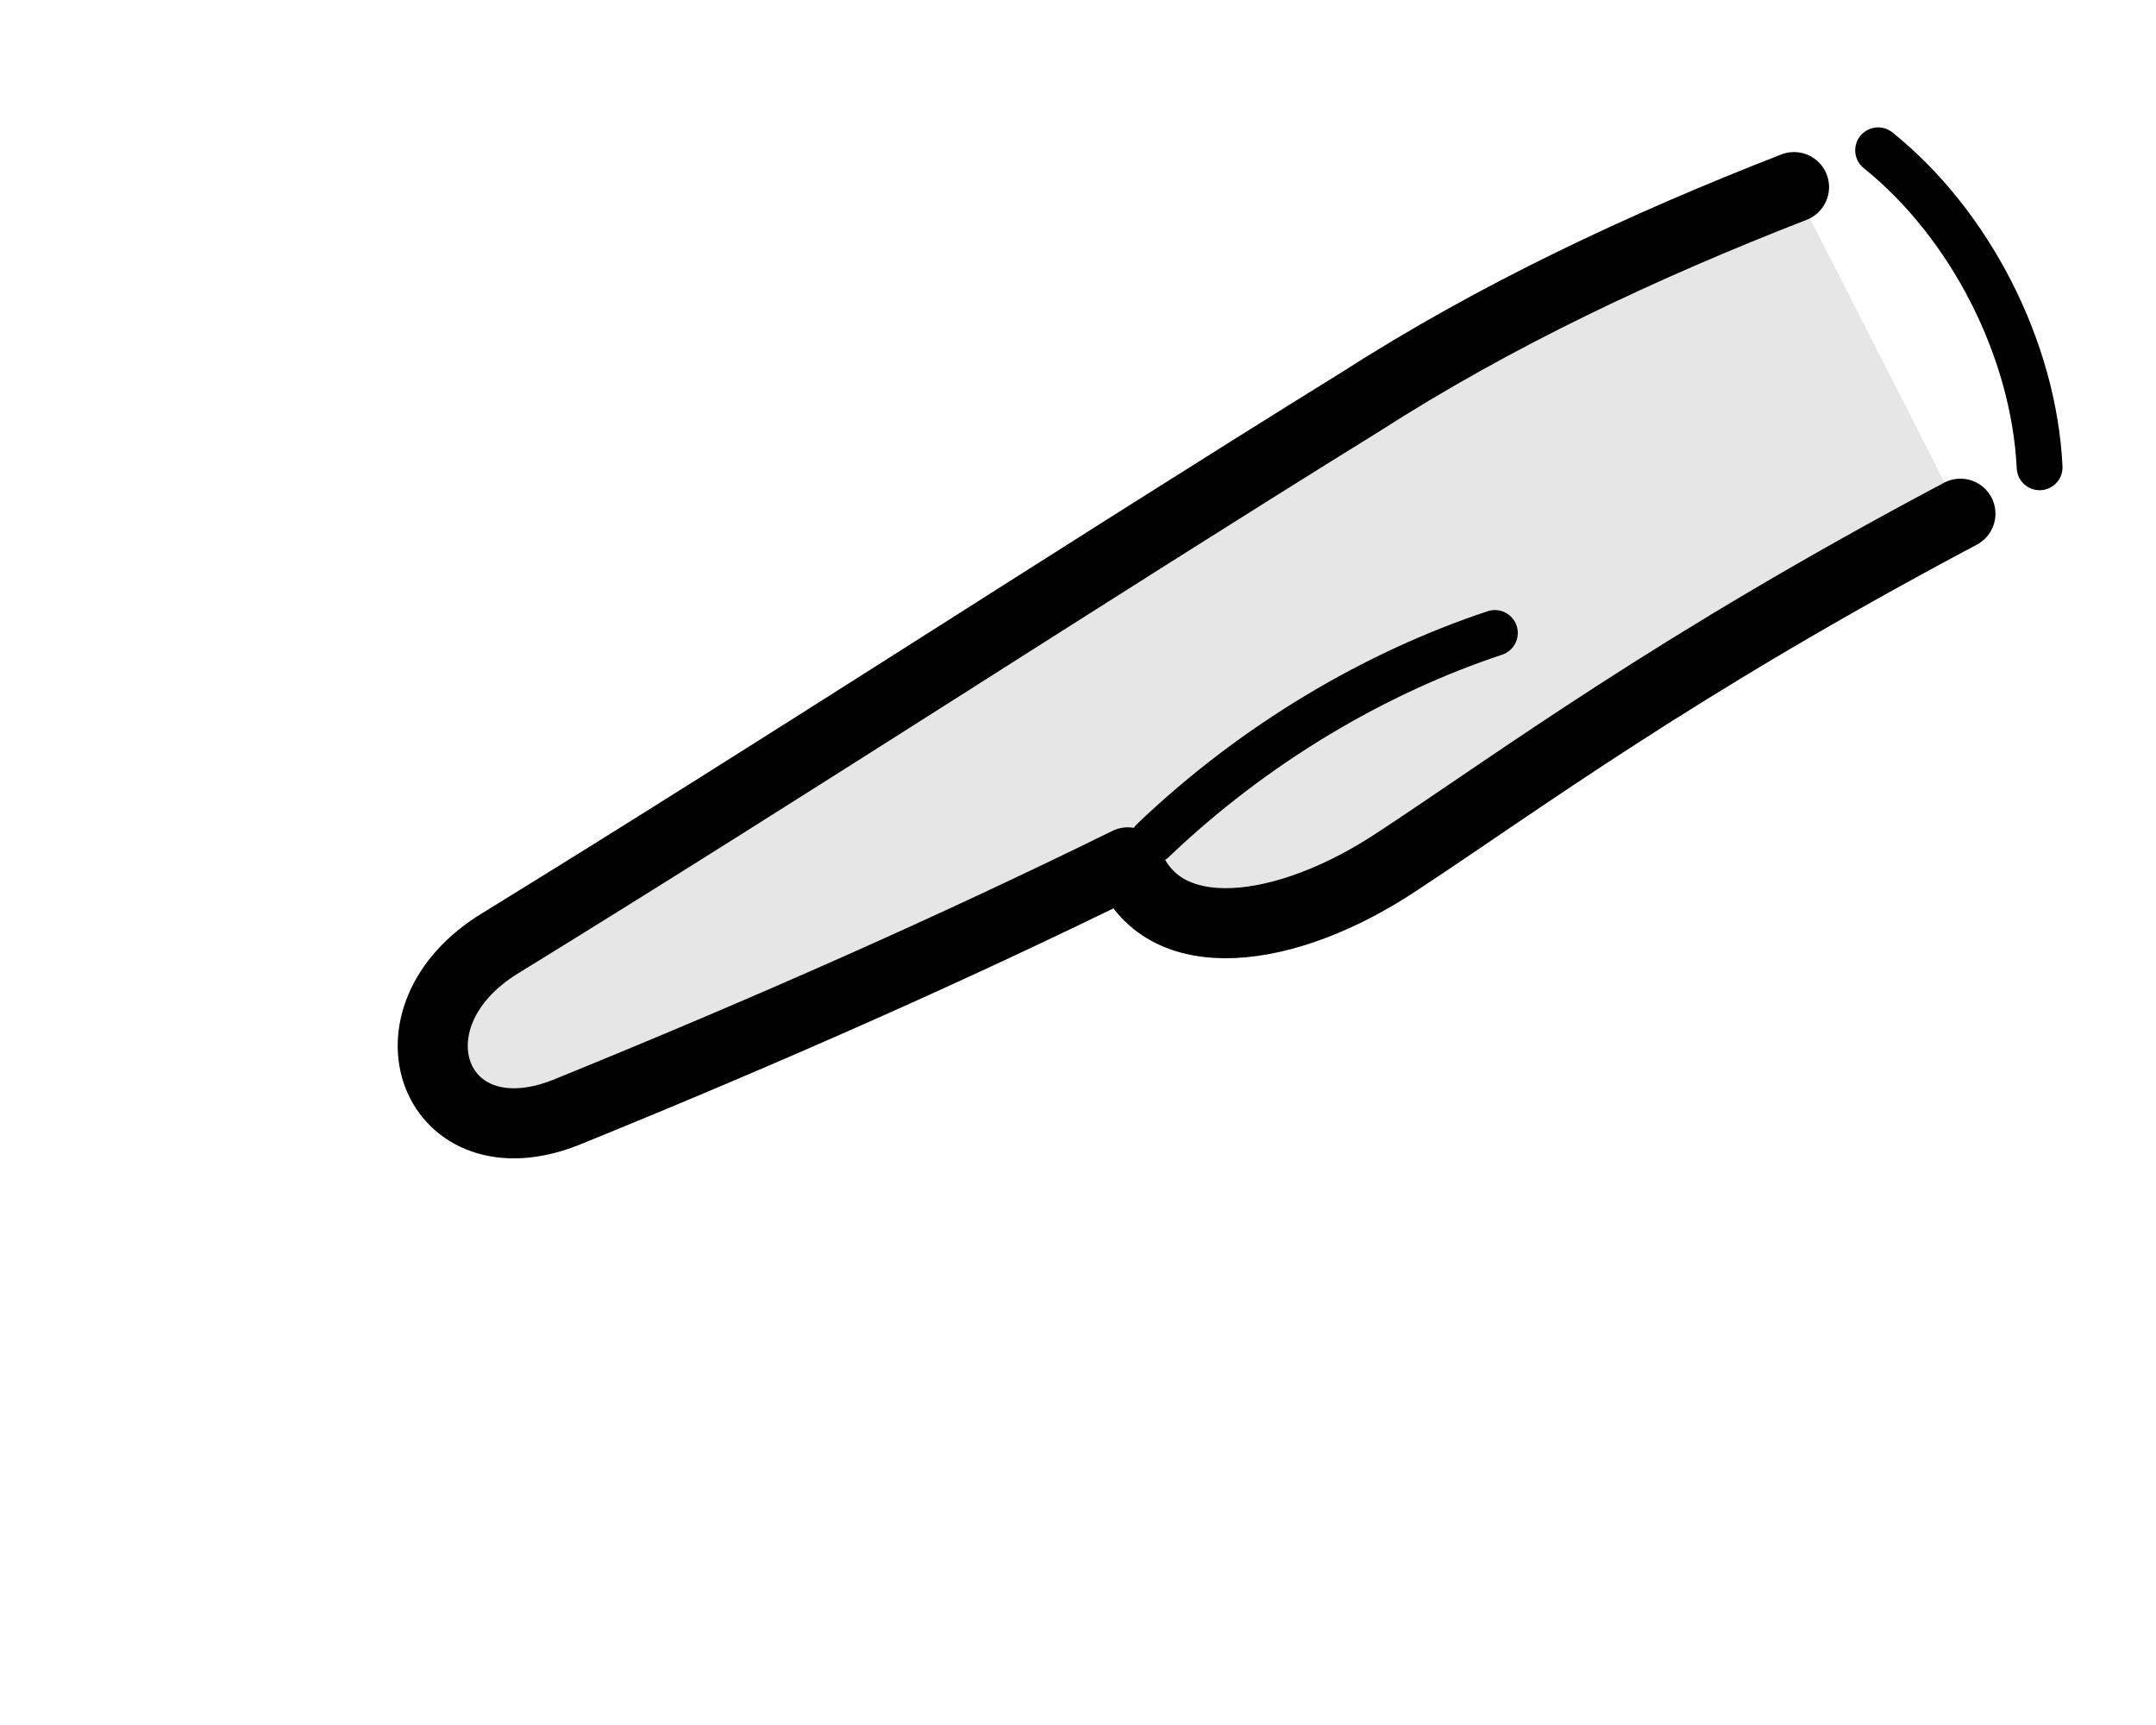
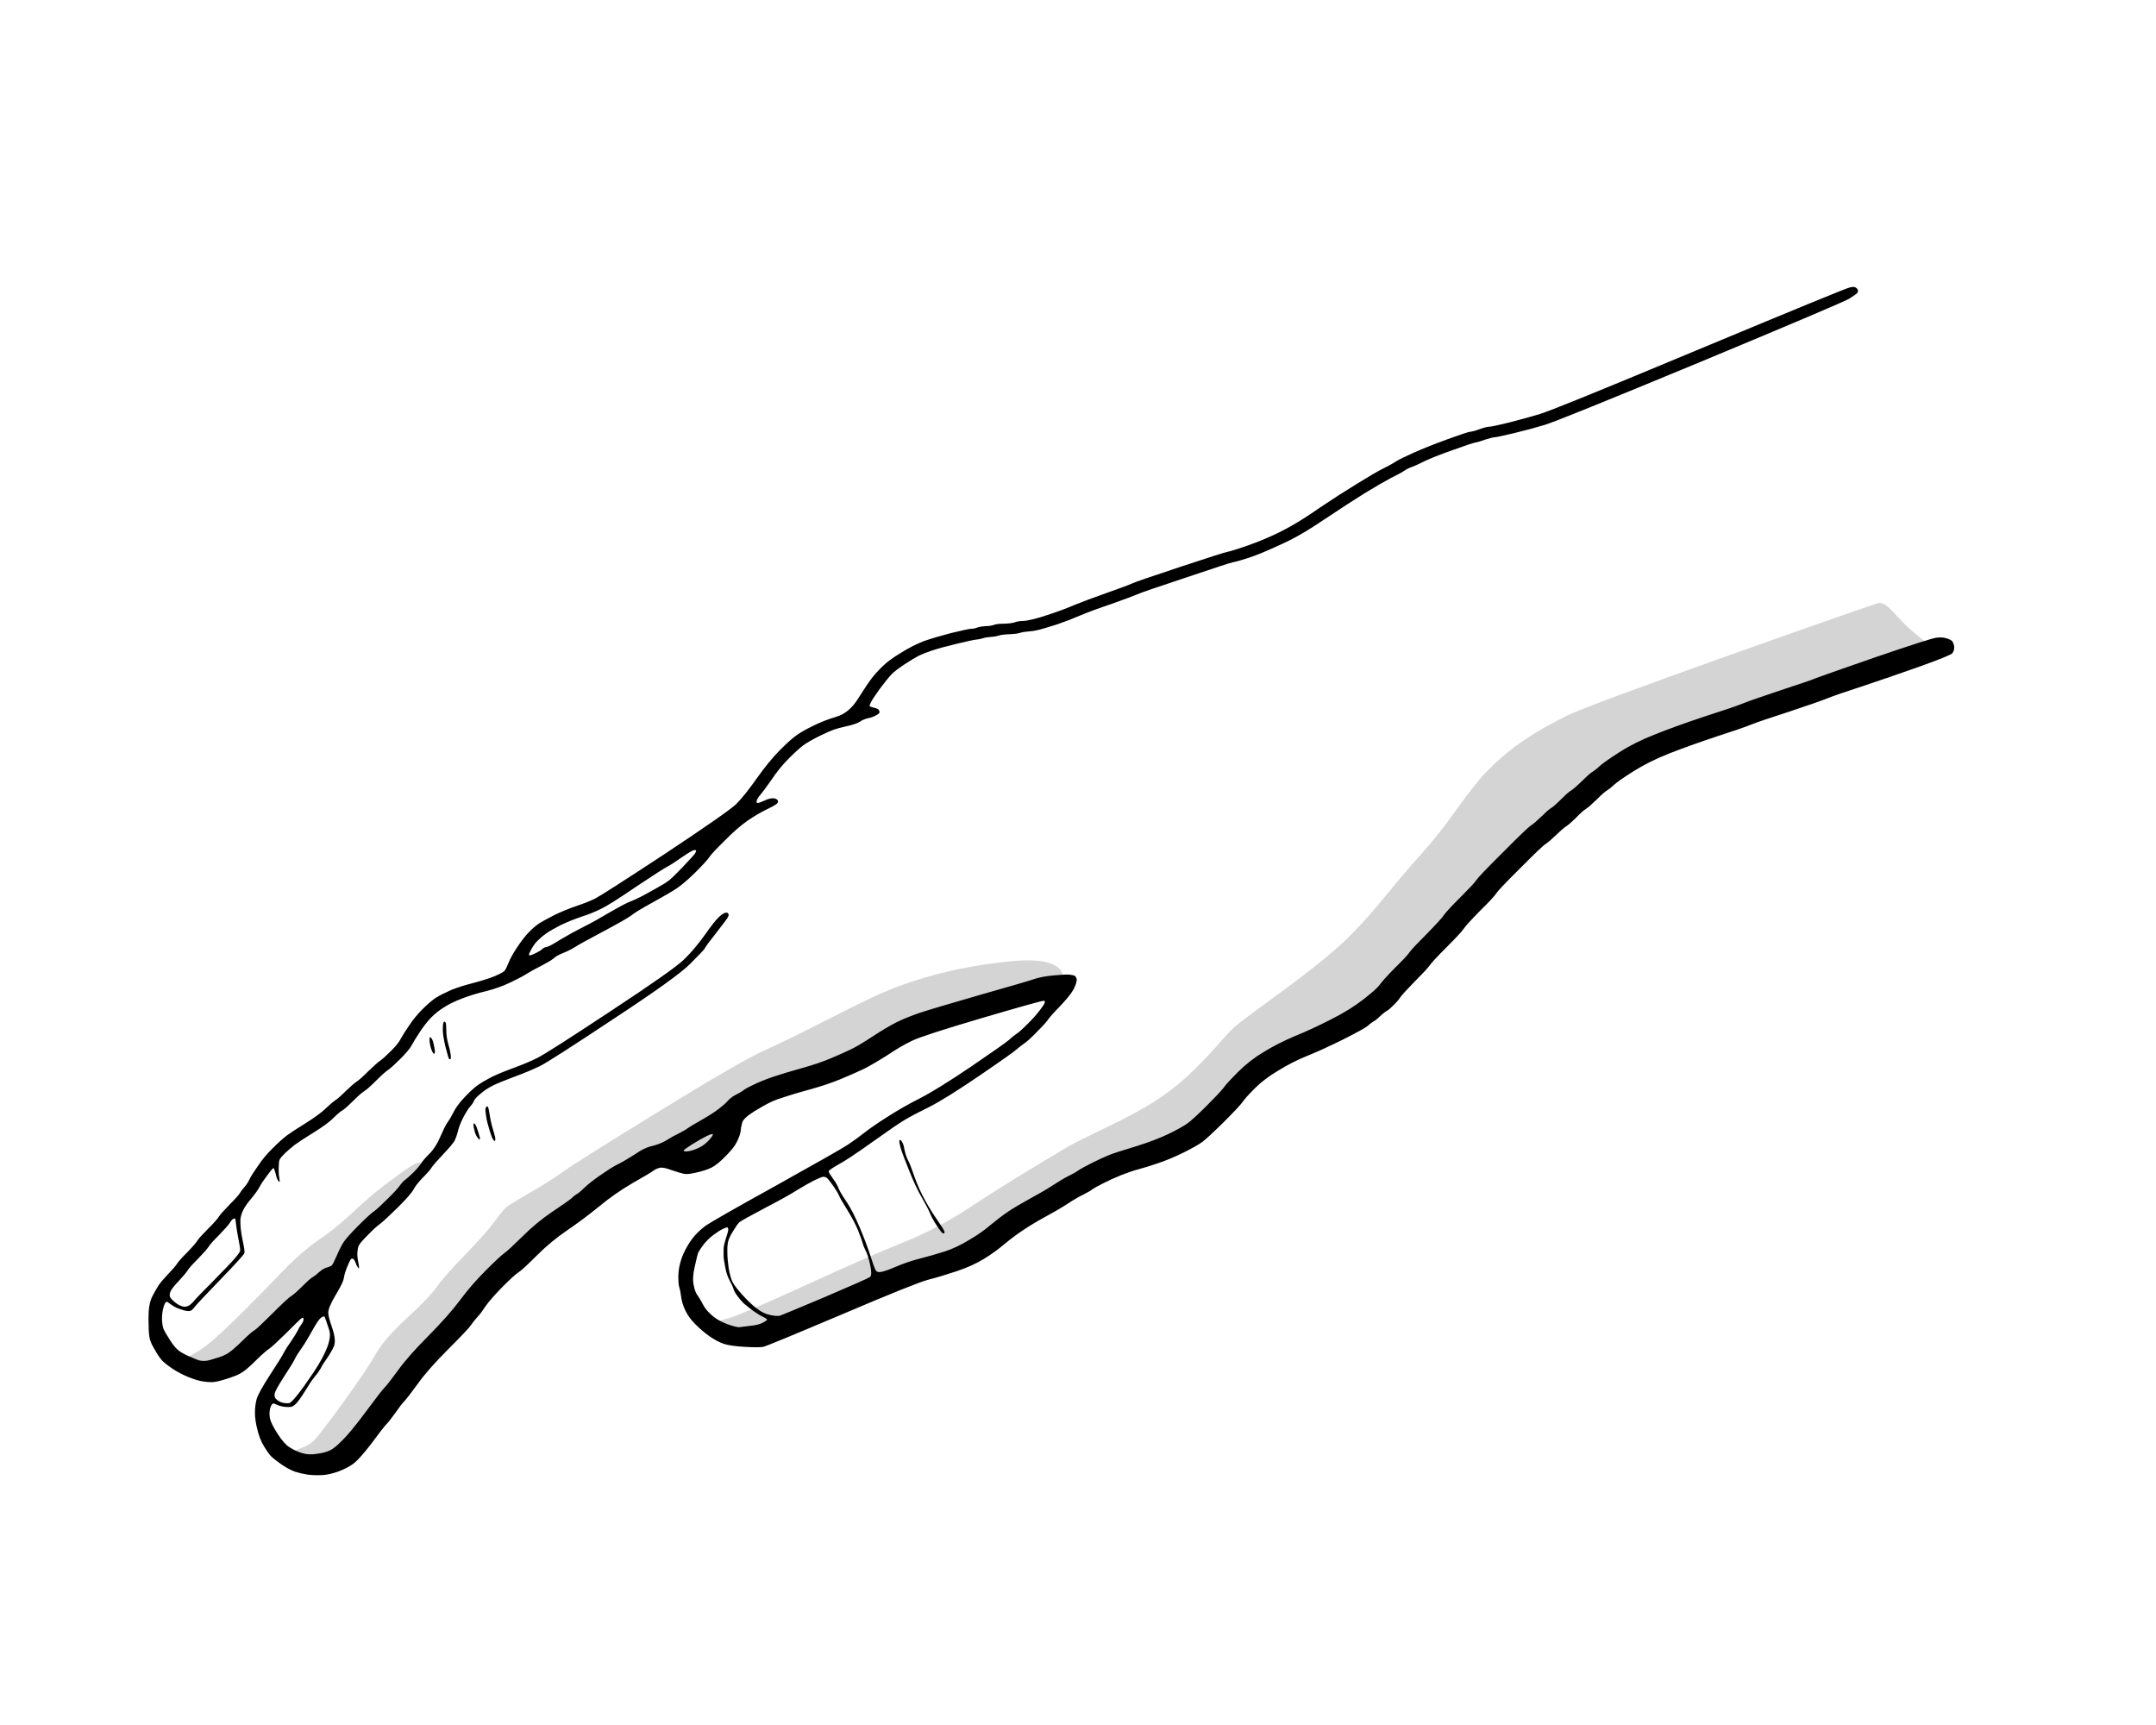
<svg xmlns="http://www.w3.org/2000/svg" viewBox="0 0 80 64" role="img" aria-label="me (lowered mi) hand sign">
-   <g transform="translate(57 19) rotate(-27)" fill="none" stroke="currentColor" stroke-linecap="round" stroke-linejoin="round">
-     <path d="M14 -6.4 C8 -7 2 -7.2 -4 -6.6 C-16 -5.6 -29 -4.2 -41.5 -3.2 C-46.8 -2.8 -47.4 3 -42.2 3.5 C-34 4.2 -26.5 4.6 -19.4 4.7 C-19.8 8.2 -15.4 9.8 -10.4 9.2 C-5 8.6 2 7.4 14 7.2" fill="currentColor" fill-opacity=".1" stroke-width="2.6" />
-     <path d="M-18.2 4.4 C-13.2 2.9 -8 2.6 -3.4 3.3 M17.4 -6.2 C19.2 -2.2 19.2 3 17.4 7" stroke-width="1.7" />
-   </g>
+   <path d="M27.75 49.64Q27.41 49.65 27.21 49.62Q27.01 49.58 26.81 49.48Q26.61 49.38 26.55 49.26Q26.5 49.14 26.58 49.07Q26.67 49 27.09 48.89Q27.51 48.77 29.9 47.68Q32.3 46.58 33.53 46.09Q34.77 45.59 35.95 44.82Q37.14 44.04 38.2 43.4Q39.26 42.76 39.65 42.53Q40.05 42.31 41.07 41.82Q42.1 41.33 42.8 40.89Q43.51 40.44 44.08 39.91Q44.64 39.38 45.14 38.82Q45.63 38.25 45.83 38.08Q46.02 37.91 47.68 36.7Q49.33 35.48 50.05 34.76Q50.77 34.04 51.47 33.17Q52.18 32.3 52.77 31.65Q53.35 31.01 54.07 30Q54.79 28.99 55.27 28.52Q55.75 28.05 56.18 27.73Q56.61 27.41 57.02 27.16Q57.43 26.91 58.15 26.55Q58.86 26.2 64.25 24.28Q69.63 22.37 69.73 22.37Q69.83 22.37 69.95 22.44Q70.07 22.5 70.42 22.89Q70.77 23.28 71.17 23.59Q71.57 23.9 71.56 24.02Q71.56 24.15 71.43 24.22Q71.31 24.3 66.86 25.84Q62.42 27.38 61.63 27.71Q60.84 28.04 60.4 28.32Q59.95 28.6 59.65 28.84Q59.36 29.07 57.75 30.5Q56.15 31.93 53.73 34.54Q51.31 37.15 50.77 37.56Q50.22 37.96 49.6 38.27Q48.99 38.58 48.37 38.84Q47.75 39.1 47.31 39.37Q46.86 39.64 45.58 40.88Q44.3 42.13 43.78 42.4Q43.26 42.67 42.44 42.94Q41.63 43.2 41.14 43.42Q40.64 43.64 39.28 44.44Q37.93 45.23 37.26 45.72Q36.59 46.21 36.22 46.43Q35.85 46.65 34.74 47Q33.63 47.35 31.14 48.42Q28.64 49.49 28.37 49.56Q28.1 49.63 27.75 49.64ZM11.73 54.38Q11.46 54.39 11.28 54.35Q11.11 54.31 10.98 54.24Q10.85 54.17 10.8 54.07Q10.75 53.98 10.81 53.91Q10.86 53.85 11.14 53.74Q11.41 53.64 11.58 53.51Q11.75 53.39 12.7 52.08Q13.65 50.77 13.95 50.22Q14.26 49.68 15.09 48.91Q15.92 48.15 16.21 47.74Q16.49 47.34 17.3 46.51Q18.1 45.68 18.38 45.28Q18.67 44.89 18.79 44.79Q18.91 44.69 19.63 44.27Q20.35 43.86 20.84 43.51Q21.33 43.15 24.44 41.24Q27.56 39.32 28.41 38.95Q29.26 38.57 30.9 37.73Q32.54 36.88 33.43 36.56Q34.32 36.24 35.19 36.04Q36.05 35.84 36.86 35.74Q37.68 35.63 38.1 35.63Q38.52 35.63 38.79 35.69Q39.06 35.75 39.23 35.87Q39.41 36 39.43 36.17Q39.46 36.34 39.36 36.44Q39.26 36.55 36.59 37.36Q33.93 38.17 32.74 38.83Q31.56 39.49 31.16 39.66Q30.77 39.83 30.07 40.03Q29.38 40.24 28.79 40.46Q28.2 40.68 27.8 40.95Q27.41 41.22 27.14 41.82Q26.86 42.42 26.67 42.63Q26.47 42.83 26.3 42.93Q26.12 43.02 25.78 43.1Q25.43 43.18 25.01 43.09Q24.59 43 24.47 43Q24.35 43.01 23.54 43.46Q22.73 43.9 21.46 44.86Q20.2 45.81 19.53 46.42Q18.86 47.04 18.38 47.52Q17.9 48 17.5 48.53Q17.09 49.06 16.31 49.86Q15.54 50.67 14.37 52.17Q13.21 53.68 12.92 53.92Q12.64 54.16 12.32 54.27Q12 54.38 11.73 54.38ZM7.68 50.92Q7.51 50.92 7.26 50.84Q7.02 50.77 6.92 50.69Q6.83 50.62 6.83 50.52Q6.83 50.42 7.27 50.18Q7.7 49.95 8.62 49.06Q9.53 48.17 10.32 47.34Q11.11 46.5 11.8 46.02Q12.49 45.55 13.1 44.97Q13.71 44.4 14.24 43.99Q14.77 43.59 15.09 43.37Q15.41 43.15 15.53 43.13Q15.65 43.11 15.63 43.23Q15.61 43.36 15.29 43.76Q14.96 44.17 14.02 45.1Q13.07 46.02 12.76 46.59Q12.45 47.16 12.3 47.35Q12.15 47.53 10.57 48.98Q8.99 50.44 8.76 50.58Q8.53 50.72 8.19 50.82Q7.85 50.92 7.68 50.92Z" fill="currentColor" fill-opacity=".17" />
+   <path d="M11.93 54.73Q11.65 54.74 11.41 54.71Q11.16 54.67 10.94 54.6Q10.72 54.52 10.44 54.33Q10.17 54.14 10.06 54.03Q9.96 53.93 9.79 53.65Q9.63 53.38 9.55 53.04Q9.46 52.69 9.46 52.42Q9.46 52.15 9.52 51.92Q9.58 51.69 10.02 51.01Q10.47 50.32 10.54 50.17Q10.62 50.02 10.79 49.78Q10.96 49.53 11.04 49.38Q11.11 49.23 11.18 49.14Q11.26 49.04 11.26 48.96Q11.27 48.89 11.24 48.89Q11.21 48.89 11.16 48.93Q11.11 48.97 10.62 49.46Q10.12 49.95 9.99 50.04Q9.86 50.12 9.52 50.45Q9.19 50.78 9.01 50.9Q8.84 51.01 8.69 51.06Q8.54 51.12 8.27 51.2Q8 51.28 7.85 51.28Q7.7 51.28 7.51 51.25Q7.31 51.22 6.99 51.09Q6.67 50.96 6.4 50.78Q6.12 50.59 6.02 50.48Q5.91 50.37 5.74 50.07Q5.56 49.78 5.54 49.58Q5.51 49.38 5.51 48.89Q5.51 48.4 5.64 48.12Q5.78 47.85 5.89 47.68Q6.01 47.51 6.24 47.27Q6.47 47.03 6.56 46.9Q6.64 46.77 6.95 46.46Q7.26 46.14 7.33 46.02Q7.41 45.9 7.73 45.58Q8.05 45.26 8.12 45.14Q8.2 45.02 8.53 44.68Q8.86 44.35 8.91 44.25Q8.97 44.15 9.08 44.03Q9.19 43.9 9.26 43.75Q9.33 43.6 9.57 43.26Q9.8 42.91 10.11 42.61Q10.42 42.3 10.64 42.13Q10.86 41.97 11.36 41.66Q11.85 41.35 12.07 41.14Q12.3 40.92 12.43 40.83Q12.57 40.74 12.83 40.48Q13.09 40.23 13.22 40.14Q13.36 40.05 13.67 39.74Q13.98 39.44 14.11 39.35Q14.24 39.26 14.51 38.99Q14.78 38.72 14.87 38.54Q14.96 38.37 15.18 38.05Q15.39 37.73 15.67 37.45Q15.95 37.17 16.17 37.02Q16.4 36.88 16.74 36.73Q17.09 36.59 17.56 36.47Q18.02 36.35 18.35 36.22Q18.67 36.08 18.72 36.02Q18.78 35.95 18.87 35.72Q18.96 35.49 19.2 35.13Q19.44 34.77 19.64 34.57Q19.84 34.37 20.02 34.25Q20.2 34.14 20.57 33.95Q20.94 33.77 21.37 33.62Q21.79 33.48 22.08 33.34Q22.37 33.19 24.7 31.66Q27.02 30.12 27.32 29.83Q27.62 29.53 28.08 28.88Q28.54 28.23 28.95 27.82Q29.36 27.41 29.57 27.27Q29.78 27.12 30.17 26.93Q30.57 26.73 31.04 26.59Q31.51 26.45 31.84 25.92Q32.18 25.38 32.35 25.16Q32.52 24.94 32.75 24.72Q32.98 24.49 33.43 24.22Q33.88 23.94 34.27 23.79Q34.67 23.65 35.28 23.49Q35.9 23.34 36.02 23.33Q36.15 23.33 36.27 23.28Q36.4 23.24 36.57 23.23Q36.74 23.23 36.86 23.19Q36.99 23.14 37.26 23.14Q37.53 23.13 37.65 23.09Q37.78 23.04 37.95 23.04Q38.12 23.03 38.35 22.97Q38.57 22.92 39.01 22.77Q39.46 22.62 39.88 22.44Q40.3 22.27 41.06 22Q41.83 21.73 42 21.65Q42.17 21.57 43.8 21.03Q45.43 20.49 45.56 20.47Q45.68 20.45 46.12 20.3Q46.57 20.15 47.01 19.96Q47.46 19.77 47.9 19.52Q48.35 19.27 49.01 18.81Q49.68 18.36 50.35 17.95Q51.01 17.54 51.33 17.38Q51.65 17.22 51.8 17.12Q51.95 17.02 52.47 16.79Q52.99 16.56 53.7 16.3Q54.42 16.04 54.54 16.02Q54.67 16.01 54.91 15.92Q55.16 15.83 55.28 15.83Q55.41 15.82 56.02 15.67Q56.64 15.51 57.14 15.36Q57.63 15.22 63.04 12.96Q68.44 10.71 68.62 10.67Q68.79 10.62 68.86 10.67Q68.93 10.72 68.94 10.77Q68.95 10.81 68.92 10.86Q68.89 10.91 68.62 11.08Q68.35 11.24 63.09 13.43Q57.83 15.61 57.33 15.76Q56.84 15.91 56.22 16.06Q55.6 16.21 55.48 16.22Q55.36 16.23 55.11 16.31Q54.86 16.4 54.74 16.42Q54.62 16.44 53.9 16.7Q53.19 16.95 52.86 17.11Q52.54 17.27 52.4 17.32Q52.25 17.37 52.1 17.47Q51.95 17.57 51.6 17.74Q51.26 17.92 50.62 18.31Q49.98 18.71 49.31 19.16Q48.64 19.61 48.27 19.82Q47.9 20.04 47.33 20.29Q46.77 20.55 46.32 20.7Q45.88 20.84 45.75 20.86Q45.63 20.88 44 21.43Q42.37 21.97 42.2 22.05Q42.02 22.13 41.26 22.4Q40.49 22.66 40.07 22.84Q39.65 23.02 39.21 23.17Q38.77 23.31 38.54 23.37Q38.32 23.42 38.15 23.43Q37.98 23.44 37.85 23.48Q37.73 23.52 37.46 23.53Q37.19 23.54 37.06 23.58Q36.94 23.62 36.77 23.63Q36.59 23.64 36.47 23.68Q36.35 23.72 36.22 23.73Q36.1 23.74 35.48 23.89Q34.86 24.04 34.57 24.14Q34.27 24.24 34.07 24.34Q33.88 24.44 33.56 24.65Q33.23 24.87 33.1 25Q32.96 25.14 32.65 25.55Q32.35 25.97 32.31 26.07Q32.26 26.17 32.27 26.2Q32.28 26.22 32.44 26.26Q32.59 26.29 32.62 26.36Q32.65 26.42 32.62 26.46Q32.59 26.5 32.47 26.56Q32.35 26.62 32.2 26.65Q32.05 26.68 31.9 26.78Q31.75 26.87 31.43 26.94Q31.11 27.01 30.94 27.07Q30.77 27.13 30.4 27.31Q30.02 27.5 29.81 27.65Q29.61 27.8 29.26 28.15Q28.92 28.49 28.62 28.94Q28.31 29.38 28.22 29.48Q28.13 29.58 28.1 29.65Q28.07 29.73 28.07 29.75Q28.07 29.78 28.11 29.79Q28.15 29.8 28.35 29.71Q28.54 29.62 28.64 29.62Q28.74 29.61 28.81 29.65Q28.87 29.68 28.87 29.75Q28.87 29.83 28.51 30Q28.15 30.17 27.75 30.44Q27.35 30.72 26.89 31.19Q26.42 31.65 26.32 31.8Q26.22 31.95 25.8 32.37Q25.38 32.78 25.11 32.96Q24.84 33.14 24.22 33.48Q23.6 33.82 23.43 33.96Q23.26 34.09 22.4 34.55Q21.53 35.01 21.33 35.14Q21.14 35.26 20.89 35.36Q20.64 35.46 20.54 35.56Q20.43 35.65 20.09 35.83Q19.75 36 19.56 36.12Q19.36 36.25 18.94 36.45Q18.52 36.65 18.05 36.77Q17.58 36.88 17.16 37.04Q16.74 37.2 16.48 37.37Q16.22 37.53 16 37.75Q15.78 37.98 15.57 38.3Q15.36 38.62 15.27 38.79Q15.18 38.96 14.86 39.28Q14.54 39.6 14.41 39.69Q14.27 39.78 13.96 40.09Q13.65 40.4 13.52 40.48Q13.38 40.57 13.12 40.83Q12.86 41.09 12.73 41.18Q12.59 41.26 12.37 41.48Q12.15 41.7 11.65 42.01Q11.15 42.32 10.93 42.48Q10.72 42.65 10.57 42.79Q10.42 42.94 10.39 43Q10.35 43.06 10.35 43.16Q10.34 43.26 10.34 43.43Q10.34 43.6 10.37 43.75Q10.4 43.9 10.33 43.82Q10.27 43.74 10.23 43.55Q10.18 43.36 10.15 43.34Q10.12 43.33 9.93 43.59Q9.73 43.85 9.64 44.02Q9.55 44.2 9.24 44.57Q8.94 44.94 8.92 45.26Q8.91 45.58 9 46Q9.09 46.42 9.07 46.49Q9.05 46.57 8.21 47.44Q7.36 48.32 7.23 48.48Q7.11 48.64 7.04 48.64Q6.96 48.65 6.84 48.62Q6.73 48.59 6.57 48.53Q6.42 48.46 6.32 48.38Q6.22 48.3 6.18 48.3Q6.13 48.3 6.07 48.49Q6.01 48.69 6.01 48.94Q6.02 49.19 6.07 49.31Q6.12 49.43 6.32 49.74Q6.52 50.05 6.69 50.15Q6.86 50.26 7.06 50.34Q7.26 50.43 7.38 50.47Q7.51 50.5 7.63 50.49Q7.75 50.48 8.02 50.39Q8.3 50.31 8.47 50.2Q8.64 50.09 8.98 49.76Q9.31 49.43 9.45 49.35Q9.58 49.26 10.12 48.72Q10.67 48.17 10.8 48.09Q10.94 48 11.21 47.73Q11.48 47.46 11.59 47.39Q11.7 47.33 11.85 47.19Q12 47.06 12.12 47.03Q12.25 46.99 12.3 46.96Q12.35 46.92 12.49 46.6Q12.63 46.27 12.76 46.07Q12.89 45.88 13.31 45.46Q13.73 45.04 13.88 44.94Q14.02 44.84 14.37 44.49Q14.72 44.15 14.84 43.98Q14.96 43.82 15.05 43.76Q15.13 43.7 15.33 43.51Q15.53 43.31 15.62 43.17Q15.7 43.04 15.94 42.8Q16.17 42.57 16.34 42.17Q16.51 41.78 16.6 41.65Q16.69 41.53 16.82 41.28Q16.94 41.03 17.21 40.74Q17.48 40.45 17.7 40.28Q17.93 40.12 18.2 39.98Q18.47 39.84 19.01 39.64Q19.56 39.44 19.94 39.25Q20.32 39.06 22.65 37.52Q24.99 35.98 25.38 35.6Q25.78 35.21 26.15 34.69Q26.52 34.17 26.65 34.05Q26.77 33.93 26.87 33.88Q26.96 33.84 27.01 33.88Q27.05 33.93 27.03 33.99Q27.01 34.06 26.6 34.58Q26.18 35.11 26.15 35.19Q26.11 35.26 25.62 35.75Q25.13 36.25 22.77 37.8Q20.42 39.36 20.04 39.55Q19.65 39.74 19.11 39.94Q18.57 40.14 18.3 40.27Q18.02 40.41 17.83 40.58Q17.63 40.74 17.59 40.84Q17.55 40.94 17.44 41.06Q17.33 41.19 17.18 41.48Q17.03 41.78 16.99 41.98Q16.94 42.17 16.87 42.32Q16.79 42.46 16.44 42.83Q16.1 43.19 16.02 43.31Q15.95 43.43 15.69 43.69Q15.44 43.95 15.35 44.12Q15.26 44.3 14.77 44.79Q14.27 45.28 14.1 45.41Q13.93 45.53 13.64 45.83Q13.35 46.12 13.31 46.22Q13.27 46.32 13.26 46.47Q13.25 46.62 13.3 46.86Q13.35 47.11 13.29 47.04Q13.23 46.96 13.19 46.84Q13.14 46.71 13.09 46.7Q13.04 46.69 13.01 46.73Q12.98 46.77 12.88 47.01Q12.78 47.26 12.76 47.41Q12.74 47.56 12.54 47.9Q12.33 48.25 12.26 48.42Q12.18 48.59 12.18 48.72Q12.18 48.84 12.33 49.28Q12.48 49.73 12.39 49.95Q12.29 50.17 12.13 50.4Q11.97 50.62 11.9 50.77Q11.82 50.91 11.67 51.09Q11.53 51.26 11.37 51.53Q11.21 51.8 11.06 51.99Q10.91 52.19 10.77 52.2Q10.62 52.21 10.47 52.18Q10.33 52.15 10.25 52.11Q10.17 52.06 10.12 52.08Q10.07 52.1 10.02 52.27Q9.98 52.44 10.02 52.64Q10.07 52.84 10.31 53.21Q10.55 53.58 10.75 53.7Q10.95 53.83 11.2 53.91Q11.46 53.99 11.75 53.94Q12.05 53.9 12.22 53.82Q12.4 53.75 12.7 53.44Q13.01 53.14 13.58 52.37Q14.15 51.6 14.27 51.48Q14.39 51.36 14.77 50.84Q15.14 50.32 15.89 49.57Q16.64 48.81 17.06 48.25Q17.48 47.68 18.02 47.14Q18.57 46.59 18.72 46.49Q18.86 46.39 19.38 45.88Q19.9 45.36 20.49 44.96Q21.09 44.56 21.19 44.47Q21.28 44.38 21.39 44.31Q21.5 44.25 21.69 44.06Q21.88 43.88 22.25 43.62Q22.62 43.36 22.86 43.23Q23.11 43.11 23.46 42.89Q23.8 42.66 23.93 42.61Q24.05 42.55 24.3 42.49Q24.54 42.42 24.74 42.3Q24.94 42.17 25.19 42.05Q25.43 41.93 25.53 41.85Q25.63 41.78 26.05 41.54Q26.47 41.3 26.67 41.14Q26.87 40.99 26.99 40.86Q27.11 40.72 27.28 40.63Q27.46 40.54 27.56 40.47Q27.65 40.39 27.95 40.25Q28.25 40.1 28.69 39.95Q29.14 39.8 29.75 39.63Q30.37 39.46 30.84 39.26Q31.31 39.06 31.6 38.92Q31.9 38.77 32.4 38.44Q32.89 38.12 33.28 37.92Q33.68 37.73 34.12 37.58Q34.57 37.43 36.37 36.91Q38.17 36.4 38.42 36.31Q38.67 36.23 39.09 36.19Q39.51 36.15 39.68 36.16Q39.85 36.18 39.89 36.21Q39.93 36.25 39.95 36.32Q39.97 36.4 39.88 36.61Q39.8 36.83 39.41 37.25Q39.01 37.66 38.91 37.8Q38.81 37.95 38.48 38.28Q38.15 38.62 38.01 38.71Q37.88 38.8 37.75 38.91Q37.63 39.03 36.37 39.89Q35.11 40.75 34.48 41.07Q33.85 41.38 33.57 41.55Q33.28 41.72 32.37 42.37Q31.46 43.02 31.1 43.21Q30.75 43.41 30.75 43.46Q30.75 43.51 30.91 43.73Q31.07 43.95 31.12 44.1Q31.18 44.25 31.42 44.6Q31.65 44.95 31.9 45.54Q32.15 46.13 32.29 46.57Q32.43 47.01 32.49 47.12Q32.54 47.22 32.69 47.19Q32.84 47.17 33.26 46.99Q33.68 46.81 34.15 46.69Q34.62 46.57 35.06 46.43Q35.51 46.28 35.95 46.01Q36.4 45.75 36.74 45.46Q37.09 45.17 37.41 44.95Q37.73 44.74 38.22 44.47Q38.72 44.2 39.06 43.98Q39.41 43.75 39.65 43.63Q39.9 43.51 40 43.43Q40.1 43.36 40.49 43.16Q40.89 42.96 41.14 42.86Q41.38 42.76 42.12 42.54Q42.86 42.31 43.36 42.07Q43.85 41.83 44.06 41.68Q44.27 41.53 44.78 41.02Q45.28 40.52 45.4 40.36Q45.51 40.2 45.94 39.77Q46.37 39.34 46.89 39.03Q47.41 38.71 48.05 38.44Q48.69 38.18 49.41 37.81Q50.12 37.45 50.6 37.07Q51.09 36.69 51.2 36.53Q51.31 36.37 51.76 35.91Q52.22 35.46 52.31 35.32Q52.4 35.19 52.93 34.66Q53.46 34.12 53.57 33.96Q53.68 33.8 54.17 33.31Q54.67 32.81 54.77 32.67Q54.86 32.52 55.78 31.61Q56.69 30.69 56.83 30.61Q56.96 30.52 57.2 30.29Q57.43 30.06 57.54 29.99Q57.65 29.93 57.93 29.65Q58.2 29.38 58.31 29.32Q58.42 29.25 58.71 28.97Q58.99 28.69 59.1 28.63Q59.21 28.56 59.36 28.42Q59.51 28.28 60.07 27.92Q60.64 27.55 61.38 27.26Q62.12 26.96 63.23 26.59Q64.35 26.23 64.67 26.1Q64.99 25.97 66.1 25.6Q67.21 25.24 67.38 25.16Q67.56 25.09 69.6 24.38Q71.65 23.68 71.85 23.66Q72.05 23.63 72.22 23.68Q72.4 23.74 72.44 23.79Q72.48 23.85 72.5 23.93Q72.52 24 72.51 24.07Q72.5 24.15 72.45 24.23Q72.4 24.31 71.23 24.73Q70.07 25.14 69.11 25.46Q68.15 25.77 67.83 25.9Q67.51 26.03 66.4 26.4Q65.28 26.76 64.96 26.89Q64.64 27.02 63.68 27.33Q62.72 27.65 61.95 27.95Q61.19 28.25 60.62 28.61Q60.05 28.97 59.9 29.11Q59.75 29.25 59.64 29.32Q59.53 29.38 59.25 29.66Q58.96 29.94 58.85 30.01Q58.74 30.07 58.47 30.35Q58.19 30.62 58.08 30.68Q57.98 30.75 57.74 30.98Q57.5 31.21 57.37 31.3Q57.23 31.38 56.42 32.2Q55.6 33.01 55.51 33.16Q55.41 33.31 54.91 33.8Q54.42 34.3 54.31 34.46Q54.2 34.62 53.67 35.15Q53.14 35.68 53.04 35.83Q52.94 35.97 52.49 36.42Q52.05 36.87 51.96 37Q51.87 37.14 51.72 37.28Q51.58 37.43 51.47 37.5Q51.36 37.56 51.21 37.7Q51.06 37.85 50.96 37.9Q50.86 37.96 50.74 38.07Q50.62 38.17 49.83 38.57Q49.04 38.96 48.49 39.18Q47.95 39.4 47.43 39.72Q46.91 40.03 46.57 40.37Q46.22 40.72 46.11 40.88Q46 41.04 45.41 41.63Q44.81 42.22 44.61 42.37Q44.4 42.52 43.9 42.77Q43.41 43.01 42.96 43.16Q42.52 43.31 42.25 43.38Q41.98 43.45 41.6 43.6Q41.23 43.75 40.94 43.9Q40.64 44.05 40.54 44.12Q40.44 44.2 40.2 44.32Q39.95 44.44 39.6 44.67Q39.26 44.89 38.76 45.16Q38.27 45.43 37.95 45.65Q37.63 45.86 37.28 46.15Q36.94 46.44 36.52 46.7Q36.1 46.96 35.51 47.16Q34.91 47.36 34.44 47.48Q33.98 47.6 31.23 48.77Q28.49 49.93 28.32 49.97Q28.15 50 27.63 49.97Q27.11 49.94 26.86 49.86Q26.62 49.78 26.33 49.58Q26.05 49.38 25.81 49.14Q25.56 48.89 25.44 48.64Q25.32 48.4 25.28 48.15Q25.25 47.9 25.21 47.78Q25.17 47.65 25.17 47.38Q25.17 47.11 25.24 46.86Q25.3 46.62 25.42 46.39Q25.53 46.17 25.7 45.94Q25.88 45.71 26.15 45.5Q26.42 45.3 28.79 43.99Q31.16 42.67 31.46 42.47Q31.76 42.27 32.08 42.02Q32.4 41.77 32.94 41.43Q33.48 41.08 34.15 40.74Q34.81 40.4 36.05 39.56Q37.28 38.72 37.43 38.59Q37.58 38.45 37.7 38.37Q37.83 38.29 38.15 37.97Q38.47 37.65 38.65 37.39Q38.84 37.14 38.73 37.13Q38.62 37.13 36.44 37.77Q34.27 38.41 33.85 38.61Q33.43 38.81 32.94 39.14Q32.44 39.46 32.05 39.66Q31.65 39.85 31.16 40.05Q30.67 40.25 30.05 40.42Q29.43 40.59 29.14 40.69Q28.84 40.78 28.62 40.88Q28.4 40.98 27.99 41.23Q27.59 41.48 27.54 41.65Q27.49 41.83 27.48 41.98Q27.46 42.12 27.35 42.35Q27.25 42.57 26.93 42.89Q26.62 43.21 26.4 43.32Q26.17 43.43 25.85 43.5Q25.53 43.58 25.38 43.55Q25.23 43.52 24.91 43.41Q24.59 43.29 24.47 43.33Q24.35 43.36 24.25 43.43Q24.15 43.51 23.48 43.89Q22.81 44.28 22.22 44.77Q21.63 45.25 21.04 45.65Q20.44 46.06 19.93 46.57Q19.41 47.09 19.26 47.19Q19.11 47.28 18.65 47.74Q18.2 48.2 18.01 48.47Q17.83 48.75 17.69 48.89Q17.56 49.04 17.47 49.17Q17.38 49.31 16.63 50.06Q15.88 50.81 15.51 51.33Q15.13 51.85 15.01 51.98Q14.89 52.1 14.67 52.42Q14.44 52.74 14.32 52.86Q14.2 52.99 13.78 53.56Q13.35 54.12 13.12 54.3Q12.89 54.47 12.54 54.6Q12.2 54.72 11.93 54.73ZM19.92 35.34Q20.05 35.28 20.12 35.21Q20.2 35.14 20.3 35.13Q20.4 35.11 20.81 34.85Q21.23 34.6 21.65 34.39Q22.07 34.18 22.64 33.84Q23.21 33.51 23.43 33.43Q23.65 33.35 24.15 33.07Q24.64 32.8 24.79 32.69Q24.93 32.59 25.33 32.17Q25.73 31.75 25.78 31.68Q25.83 31.6 25.83 31.57Q25.83 31.53 25.75 31.54Q25.68 31.55 25.31 31.8Q24.94 32.06 24.77 32.15Q24.59 32.24 23.6 32.9Q22.62 33.57 22.3 33.72Q21.98 33.88 21.58 34.01Q21.19 34.14 20.81 34.32Q20.44 34.51 20.27 34.63Q20.1 34.75 19.97 34.88Q19.83 35.01 19.72 35.21Q19.61 35.41 19.63 35.43Q19.65 35.46 19.72 35.43Q19.79 35.41 19.92 35.34ZM16.72 39.29Q16.69 39.31 16.66 39.28Q16.64 39.26 16.53 38.84Q16.43 38.42 16.43 38.2Q16.43 37.98 16.46 37.93Q16.49 37.88 16.53 37.93Q16.56 37.98 16.56 38.22Q16.56 38.47 16.63 38.72Q16.7 38.96 16.72 39.11Q16.74 39.26 16.72 39.29ZM16.04 39.02Q15.99 38.91 15.96 38.77Q15.93 38.62 15.94 38.53Q15.95 38.44 16 38.51Q16.05 38.57 16.08 38.69Q16.11 38.81 16.13 38.94Q16.15 39.06 16.12 39.09Q16.1 39.12 16.04 39.02ZM18.32 42.31Q18.27 42.27 18.17 41.95Q18.07 41.63 18.04 41.43Q18.01 41.23 18.01 41.16Q18.02 41.09 18.05 41.06Q18.07 41.04 18.1 41.06Q18.13 41.09 18.17 41.36Q18.21 41.63 18.3 41.93Q18.39 42.22 18.38 42.29Q18.37 42.36 18.32 42.31ZM17.7 42.18Q17.63 42.07 17.6 41.92Q17.56 41.78 17.57 41.71Q17.58 41.65 17.63 41.71Q17.68 41.78 17.74 41.98Q17.8 42.17 17.81 42.22Q17.81 42.27 17.79 42.28Q17.78 42.29 17.7 42.18ZM25.69 42.68Q25.83 42.64 25.98 42.56Q26.12 42.49 26.28 42.33Q26.43 42.17 26.45 42.1Q26.47 42.03 26.22 42.15Q25.98 42.27 25.66 42.47Q25.35 42.67 25.37 42.69Q25.38 42.72 25.46 42.72Q25.54 42.72 25.69 42.68ZM34.96 45.74Q34.91 45.7 34.76 45.47Q34.6 45.23 34.52 45.04Q34.44 44.84 34.21 44.44Q33.98 44.05 33.73 43.42Q33.48 42.8 33.42 42.59Q33.36 42.37 33.37 42.33Q33.38 42.28 33.42 42.3Q33.45 42.32 33.49 42.4Q33.53 42.47 33.57 42.69Q33.62 42.91 33.7 43.06Q33.78 43.21 33.94 43.68Q34.11 44.15 34.33 44.54Q34.55 44.94 34.79 45.28Q35.03 45.63 35.04 45.68Q35.06 45.73 35.04 45.75Q35.01 45.78 34.96 45.74ZM30.61 48.12Q32.2 47.44 32.28 47.38Q32.37 47.31 32.29 46.94Q32.21 46.57 32.13 46.42Q32.05 46.27 32.01 46.12Q31.97 45.98 31.84 45.65Q31.71 45.33 31.44 44.89Q31.16 44.44 31.13 44.35Q31.09 44.25 30.92 44Q30.74 43.75 30.68 43.7Q30.62 43.66 30.54 43.66Q30.47 43.67 30.2 43.8Q29.93 43.94 29.6 44.14Q29.28 44.35 28.4 44.81Q27.51 45.28 27.43 45.35Q27.35 45.43 27.2 45.68Q27.04 45.93 27.01 46.1Q26.98 46.27 26.99 46.49Q26.99 46.72 27.04 47.06Q27.1 47.41 27.19 47.58Q27.28 47.75 27.59 48.09Q27.9 48.42 28.1 48.56Q28.3 48.71 28.47 48.76Q28.64 48.81 28.77 48.82Q28.89 48.83 28.95 48.81Q29.02 48.79 30.61 48.12ZM7.15 48.32Q7.29 48.15 7.92 47.52Q8.54 46.89 8.72 46.68Q8.9 46.47 8.91 46.4Q8.92 46.32 8.85 45.98Q8.78 45.63 8.76 45.43Q8.74 45.22 8.72 45.21Q8.69 45.2 8.64 45.23Q8.59 45.26 8.52 45.38Q8.44 45.5 8.12 45.83Q7.8 46.15 7.73 46.27Q7.65 46.39 7.33 46.72Q7.01 47.04 6.95 47.15Q6.88 47.26 6.63 47.53Q6.37 47.8 6.32 47.93Q6.28 48.05 6.31 48.12Q6.35 48.2 6.51 48.33Q6.67 48.46 6.83 48.48Q7 48.49 7.15 48.32ZM27.84 49.19Q28.15 49.16 28.31 49.07Q28.47 48.99 28.46 48.95Q28.44 48.92 28.32 48.86Q28.2 48.81 27.97 48.65Q27.75 48.49 27.6 48.36Q27.46 48.22 27.36 48.08Q27.26 47.95 27.22 47.83Q27.18 47.7 27.07 47.5Q26.96 47.3 26.91 47.01Q26.85 46.72 26.85 46.59Q26.85 46.47 26.85 46.32Q26.86 46.17 26.95 45.9Q27.04 45.63 27.02 45.59Q27.01 45.54 26.99 45.54Q26.96 45.53 26.81 45.6Q26.67 45.67 26.47 45.82Q26.27 45.97 26.11 46.17Q25.96 46.37 25.91 46.47Q25.87 46.57 25.78 46.99Q25.68 47.41 25.74 47.68Q25.79 47.95 25.89 48.07Q25.98 48.2 26.07 48.37Q26.15 48.54 26.3 48.69Q26.44 48.84 26.65 48.97Q26.86 49.09 27.11 49.17Q27.36 49.25 27.44 49.24Q27.53 49.23 27.84 49.19ZM11.62 50.94Q12.36 49.83 12.22 49.36Q12.07 48.89 12.04 48.85Q12 48.82 11.9 48.9Q11.8 48.98 11.58 49.38Q11.36 49.78 11.19 50.02Q11.01 50.27 10.94 50.42Q10.87 50.57 10.53 51.09Q10.2 51.6 10.19 51.72Q10.17 51.84 10.25 51.91Q10.32 51.98 10.44 52.03Q10.57 52.07 10.72 52.06Q10.87 52.05 11.62 50.94Z" fill="currentColor" />
</svg>
